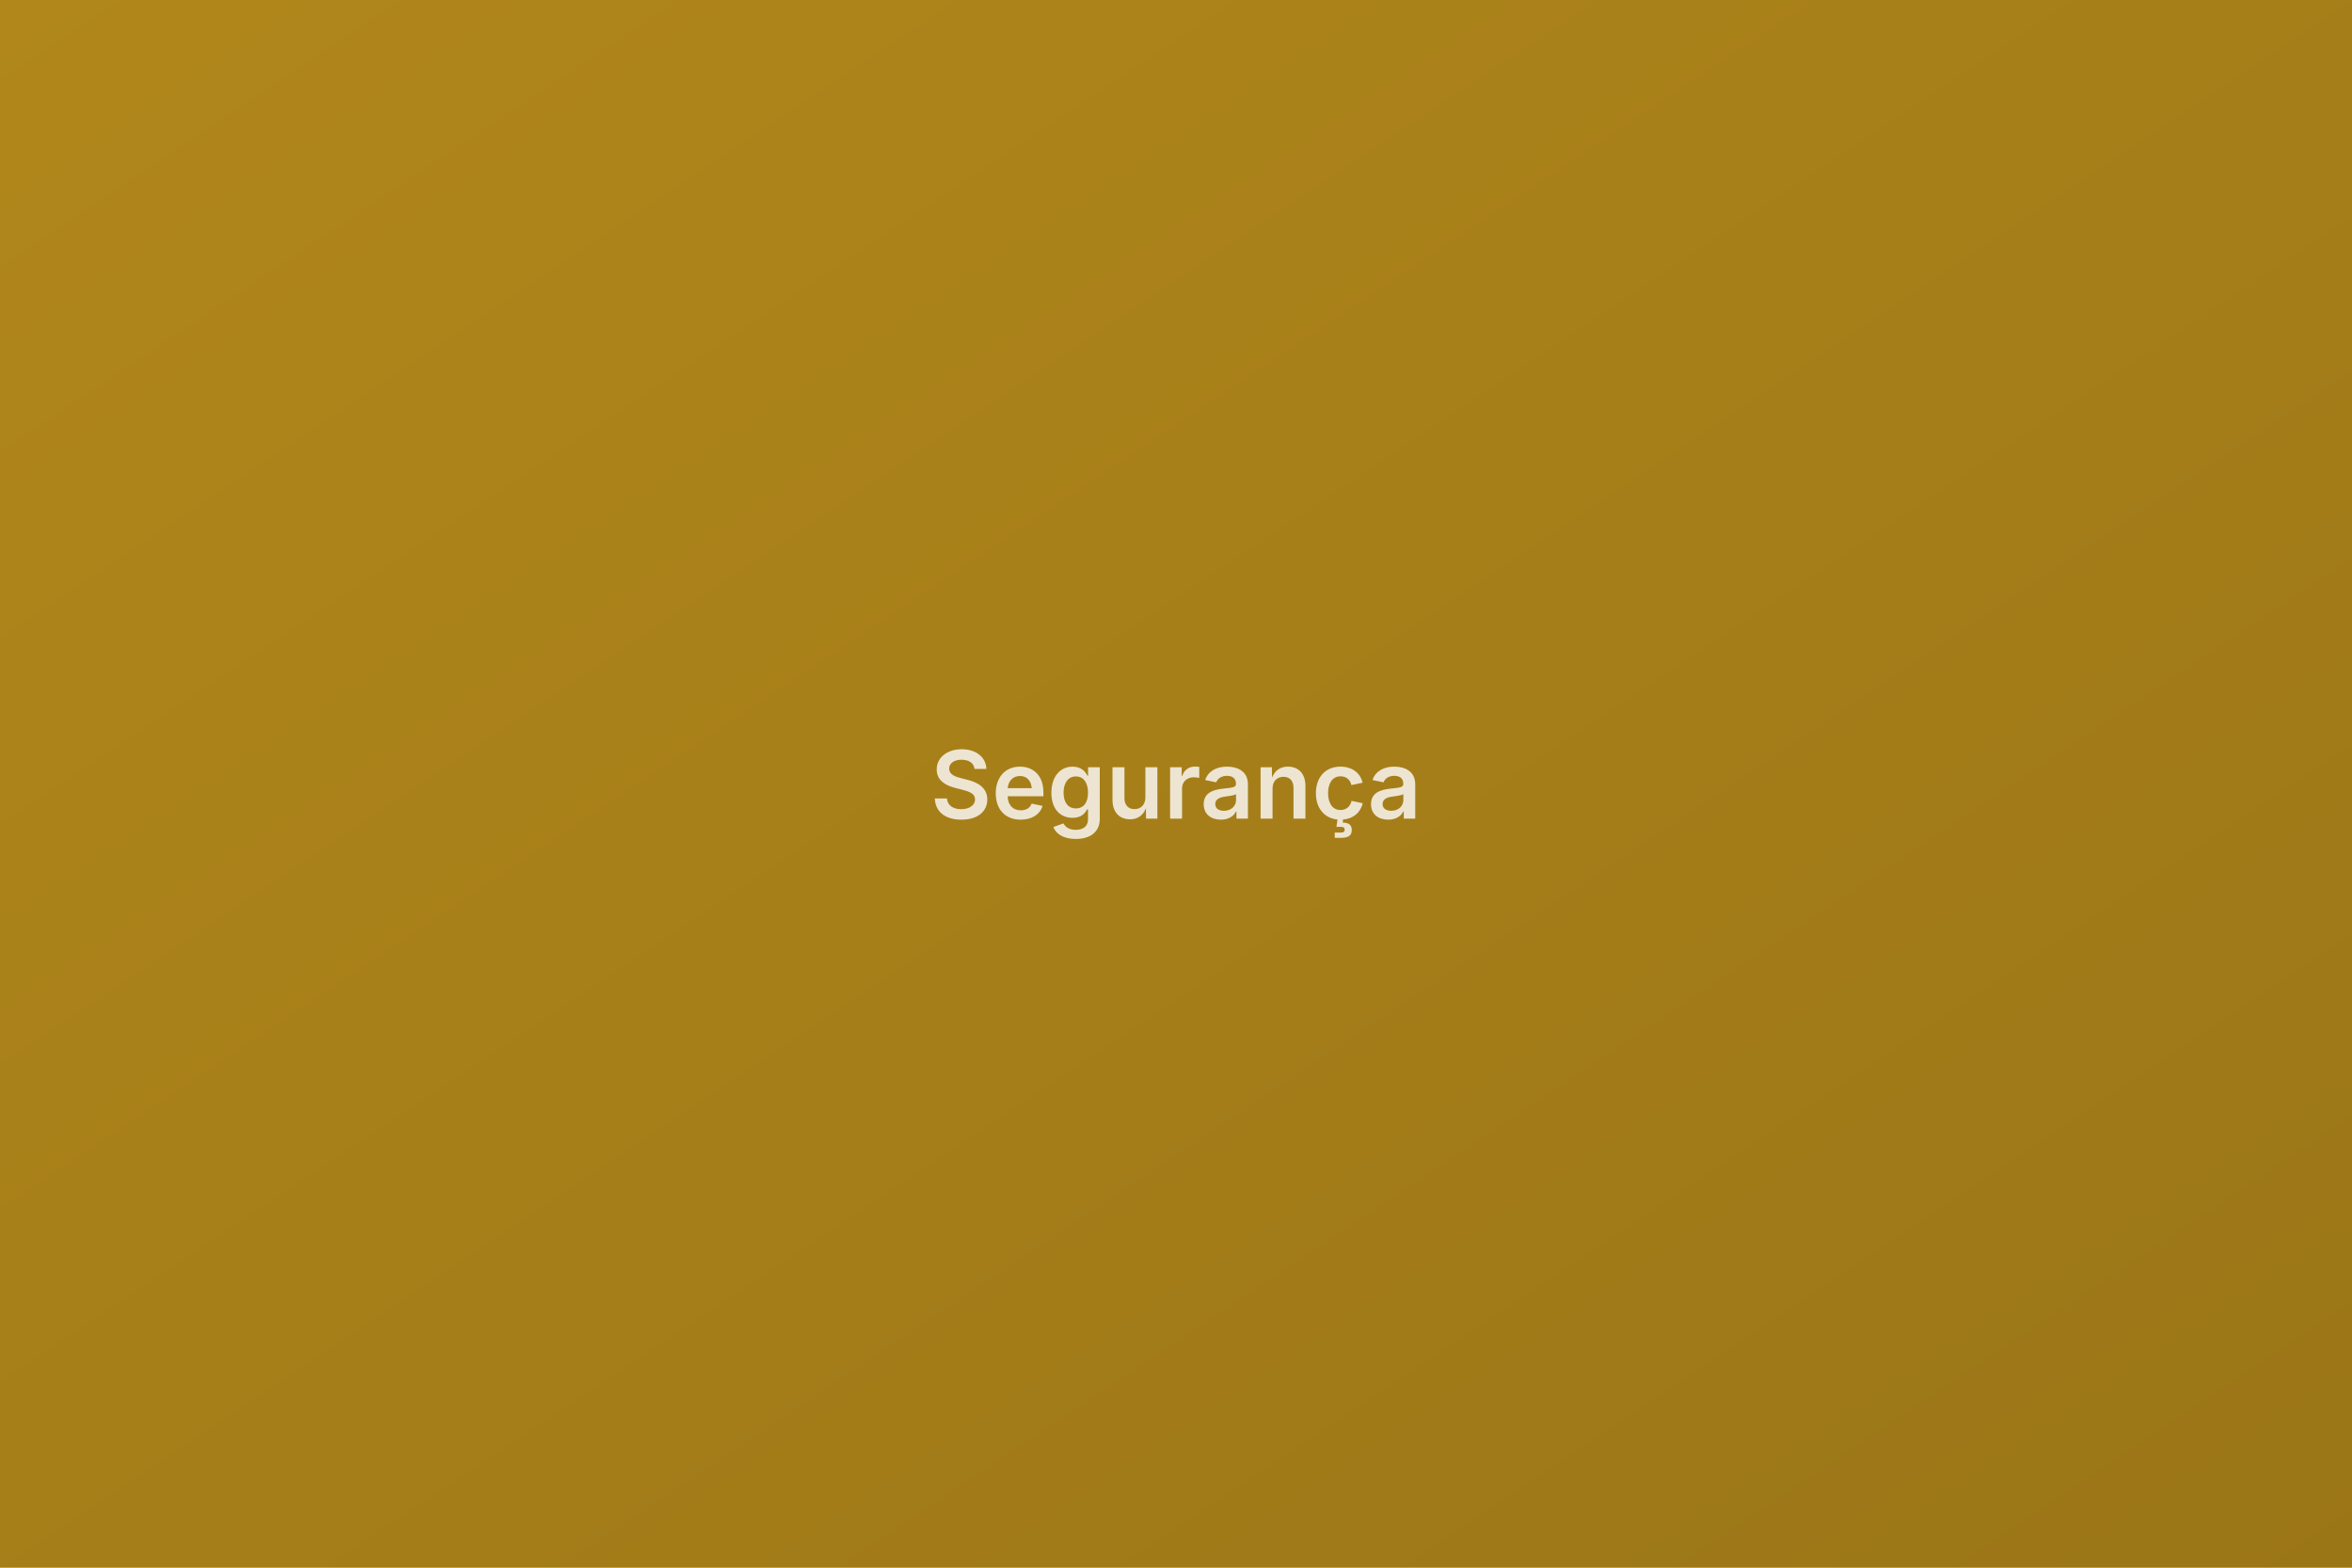
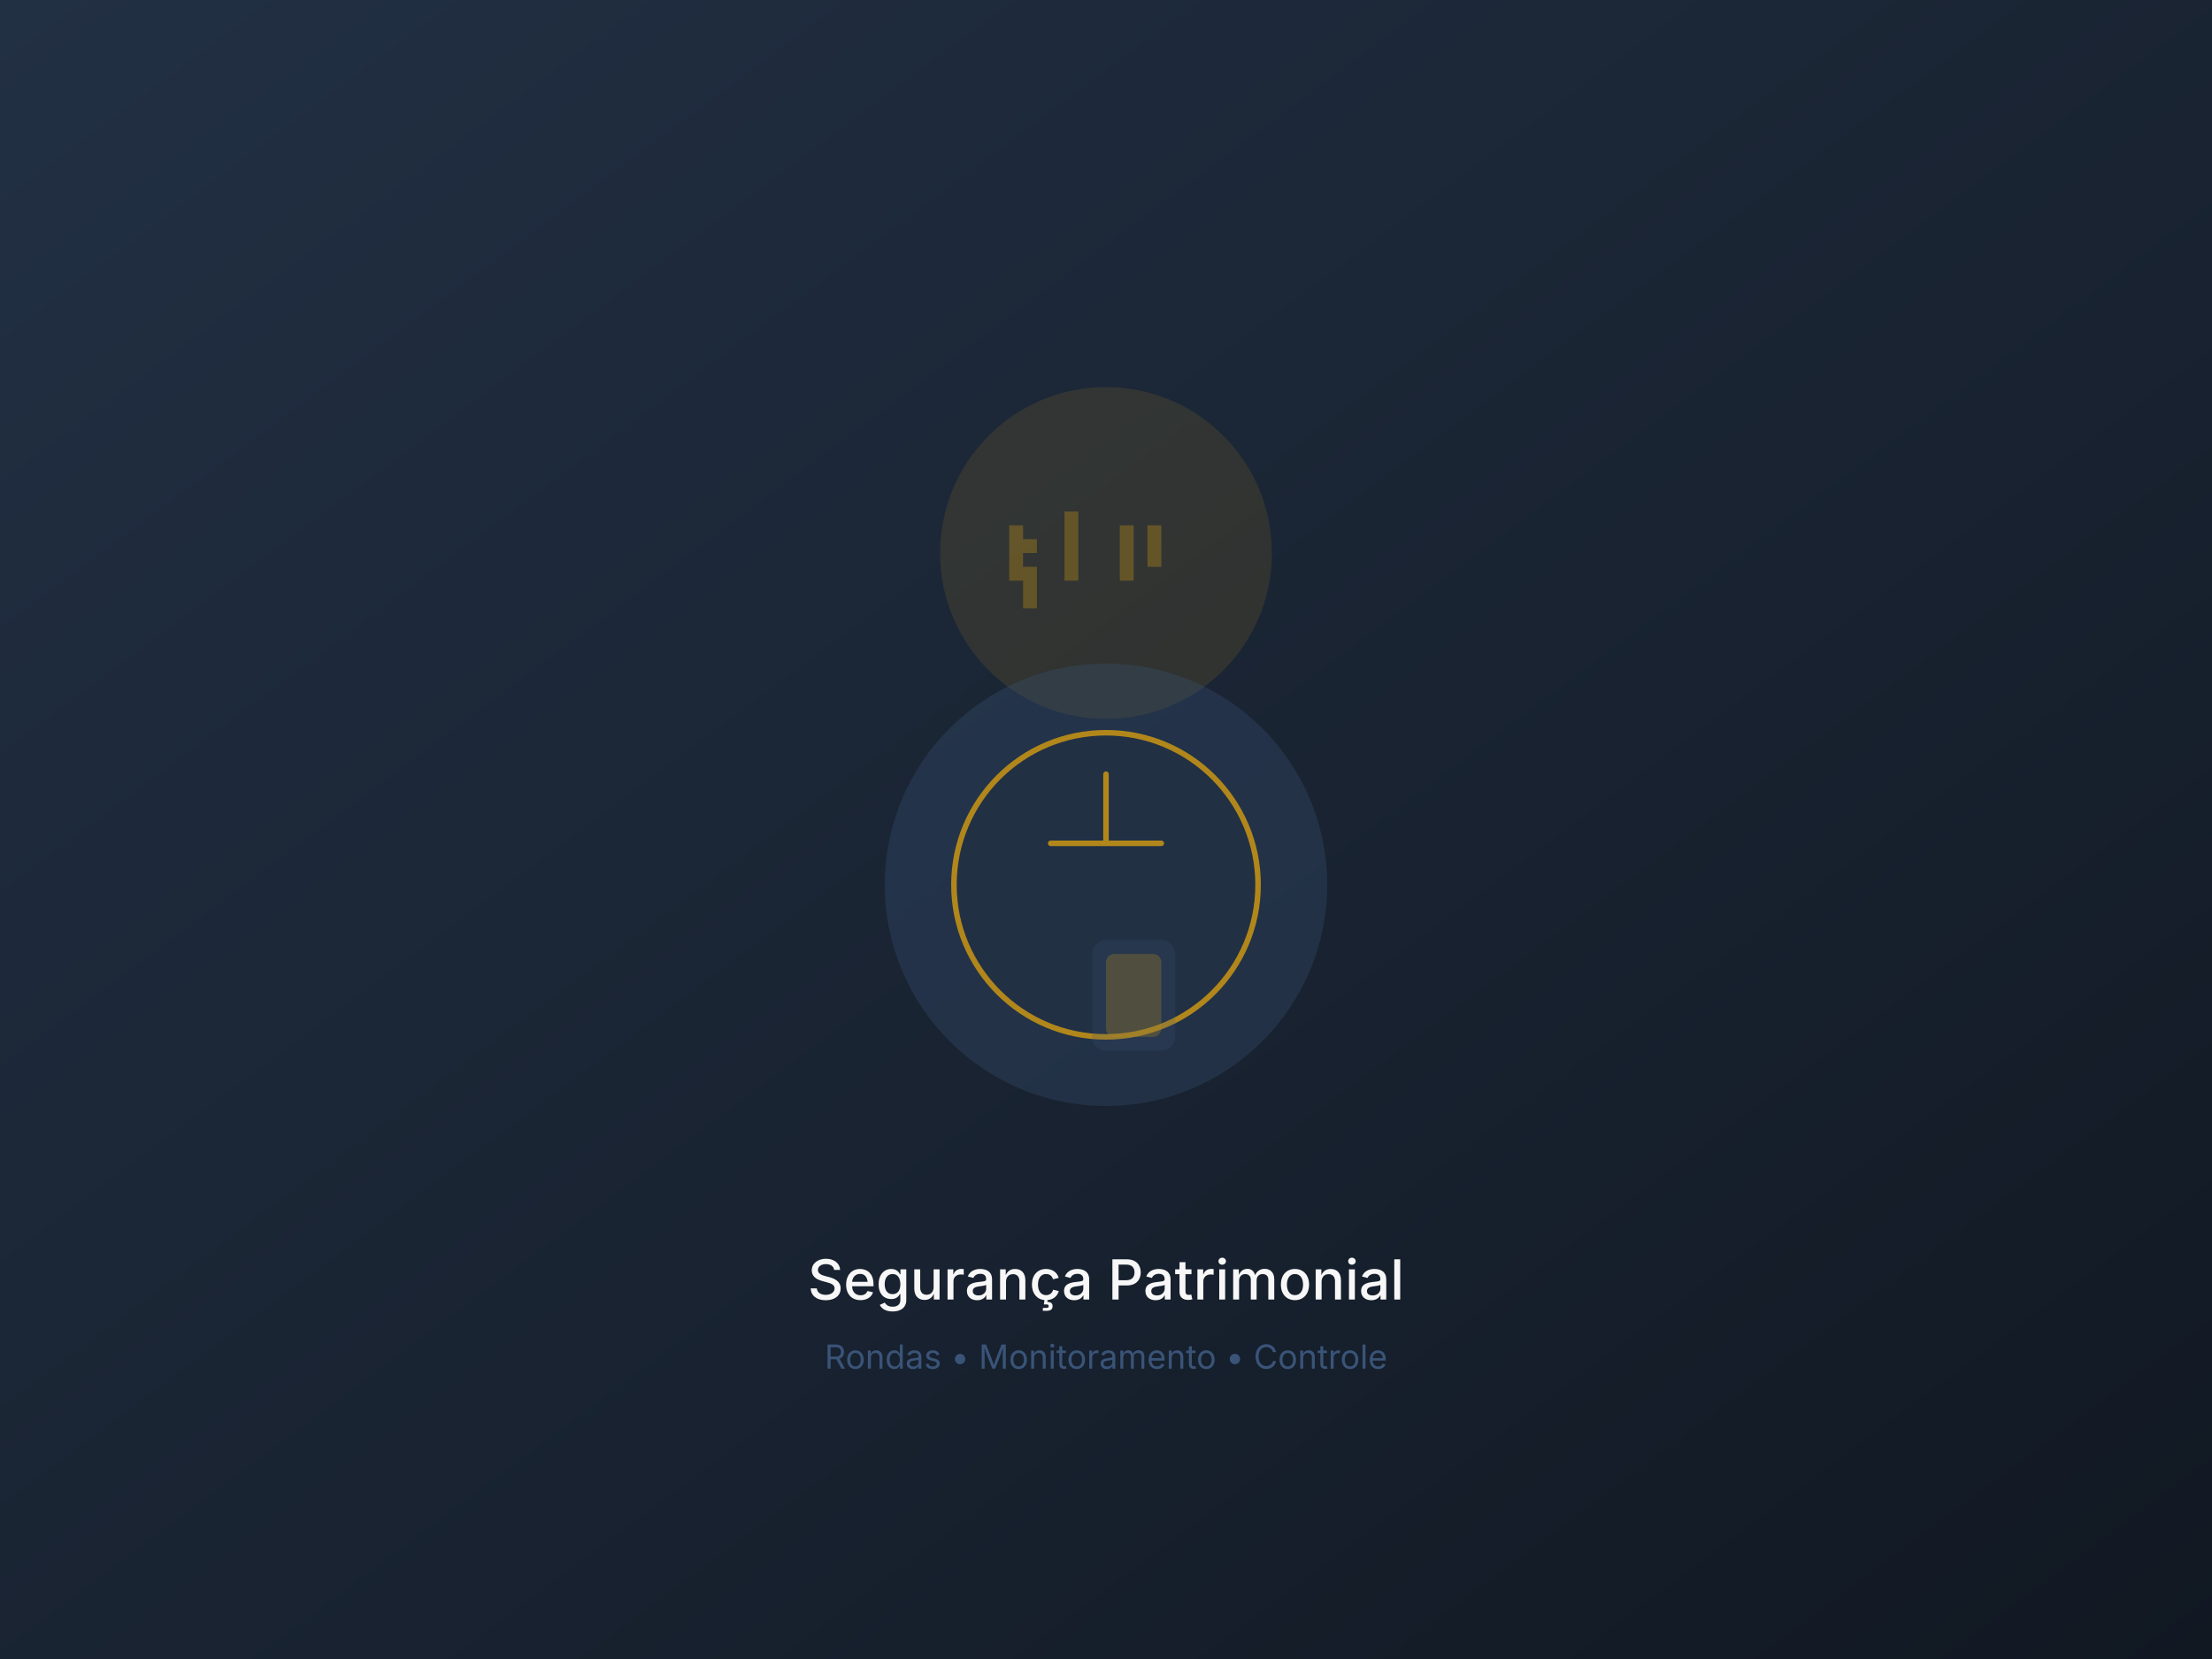
- <svg xmlns="http://www.w3.org/2000/svg" viewBox="0 0 600 400">
+ <svg xmlns="http://www.w3.org/2000/svg" viewBox="0 0 800 600">
  <defs>
    <linearGradient id="g" x1="0" y1="0" x2="1" y2="1">
-       <stop offset="0%" stop-color="hsl(43,74%,40%)" />
-       <stop offset="100%" stop-color="hsl(43,74%,35%)" />
+       <stop offset="0%" stop-color="hsl(215, 33%, 20%)" />
+       <stop offset="100%" stop-color="hsl(215, 35%, 10%)" />
    </linearGradient>
  </defs>
-   <rect width="600" height="400" fill="url(#g)" />
-   <text x="50%" y="50%" dominant-baseline="middle" text-anchor="middle" font-family="Inter, sans-serif" font-size="24" font-weight="600" fill="white" opacity="0.8">Segurança</text>
+   <rect width="800" height="600" fill="url(#g)" />
+   <circle cx="400" cy="200" r="60" fill="hsl(43, 74%, 40%)" opacity="0.15" />
+   <path d="M370 195h5v5h-5v-5zm0 10h5v15h-5v-15zm15-15h5v20h-5v-20zm-20 0h5v20h-5v-20zm40 0h5v20h-5v-20zm-20-5h5v25h-5v-25zm30 5h5v15h-5v-15z" fill="hsl(43, 74%, 40%)" opacity="0.4" />
+   <circle cx="400" cy="320" r="80" fill="hsl(215, 35%, 35%)" opacity="0.3" />
+   <circle cx="400" cy="320" r="55" fill="hsl(215, 33%, 20%)" stroke="hsl(43, 74%, 40%)" stroke-width="2" />
+   <path d="M400 280v25M380 305h40" stroke="hsl(43, 74%, 40%)" stroke-width="2" stroke-linecap="round" />
+   <rect x="395" y="340" width="30" height="40" rx="5" fill="hsl(215, 35%, 35%)" opacity="0.2" />
+   <rect x="400" y="345" width="20" height="30" rx="3" fill="hsl(43, 74%, 40%)" opacity="0.3" />
+   <text x="400" y="470" text-anchor="middle" font-family="Inter, sans-serif" font-size="20" font-weight="500" fill="hsl(0, 0%, 97%)">Segurança Patrimonial</text>
+   <text x="400" y="495" text-anchor="middle" font-family="Inter, sans-serif" font-size="12" font-weight="400" fill="hsl(215, 35%, 35%)">Rondas • Monitoramento • Controle</text>
</svg>
